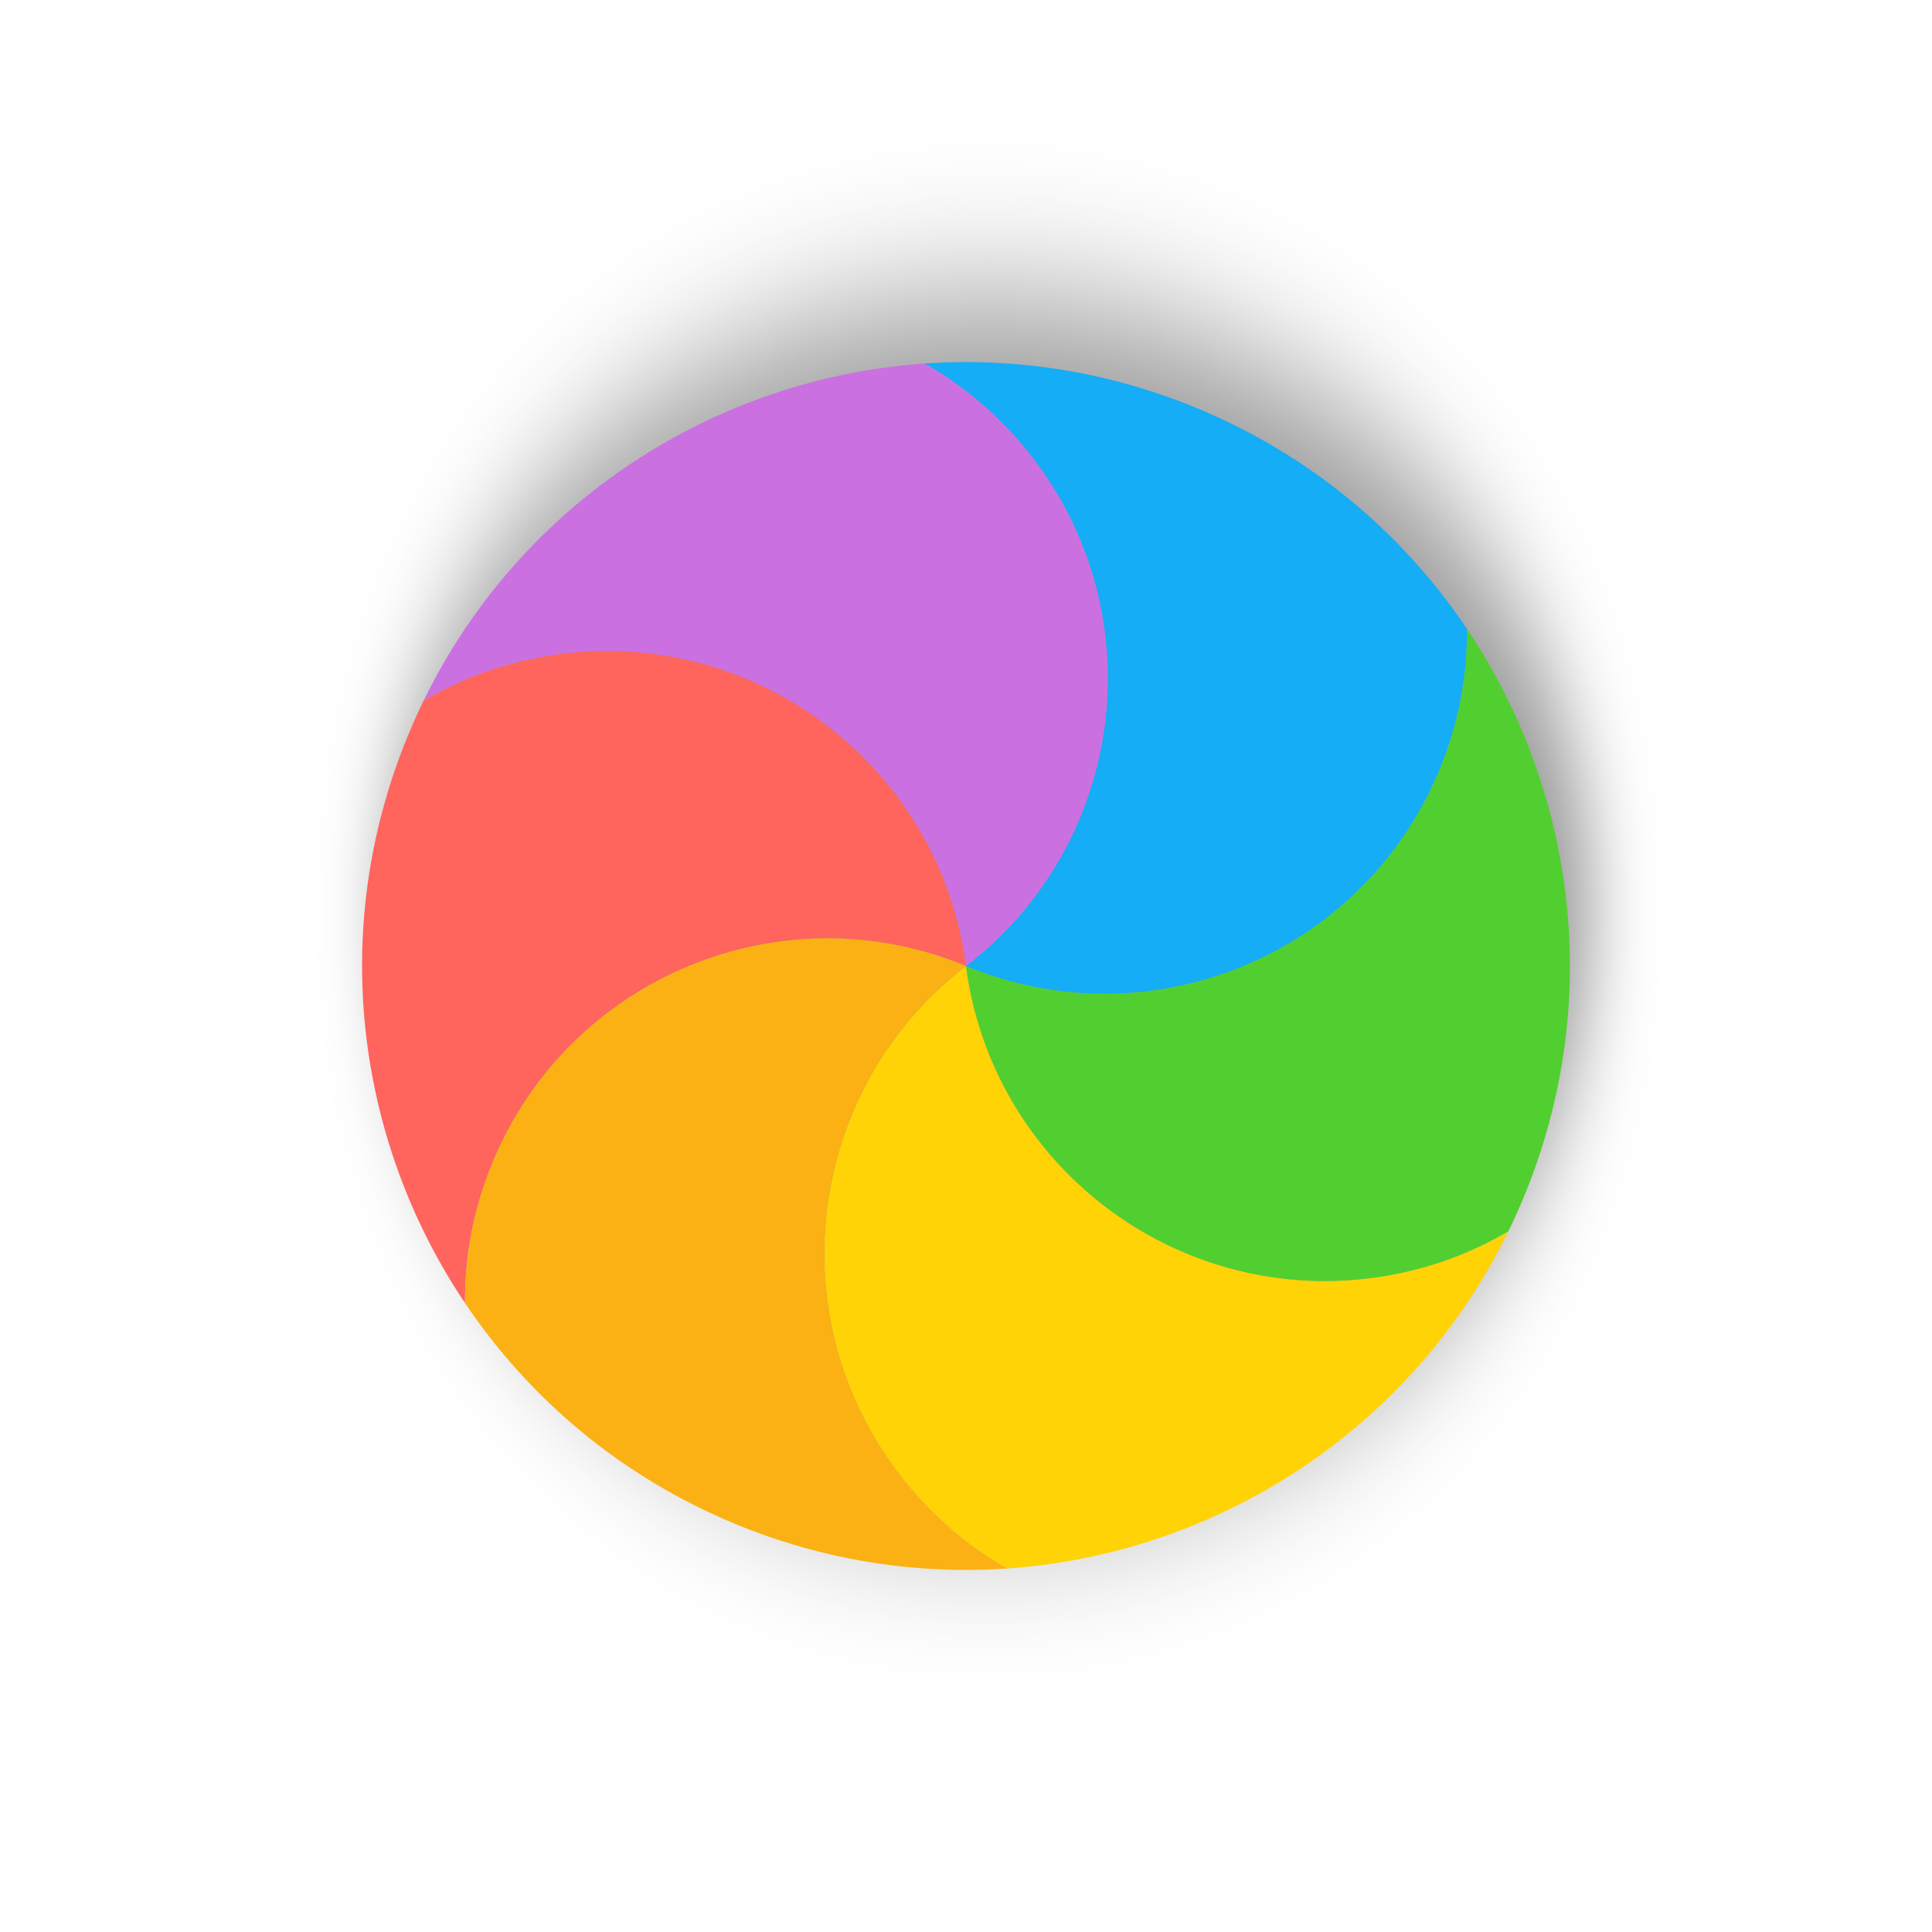
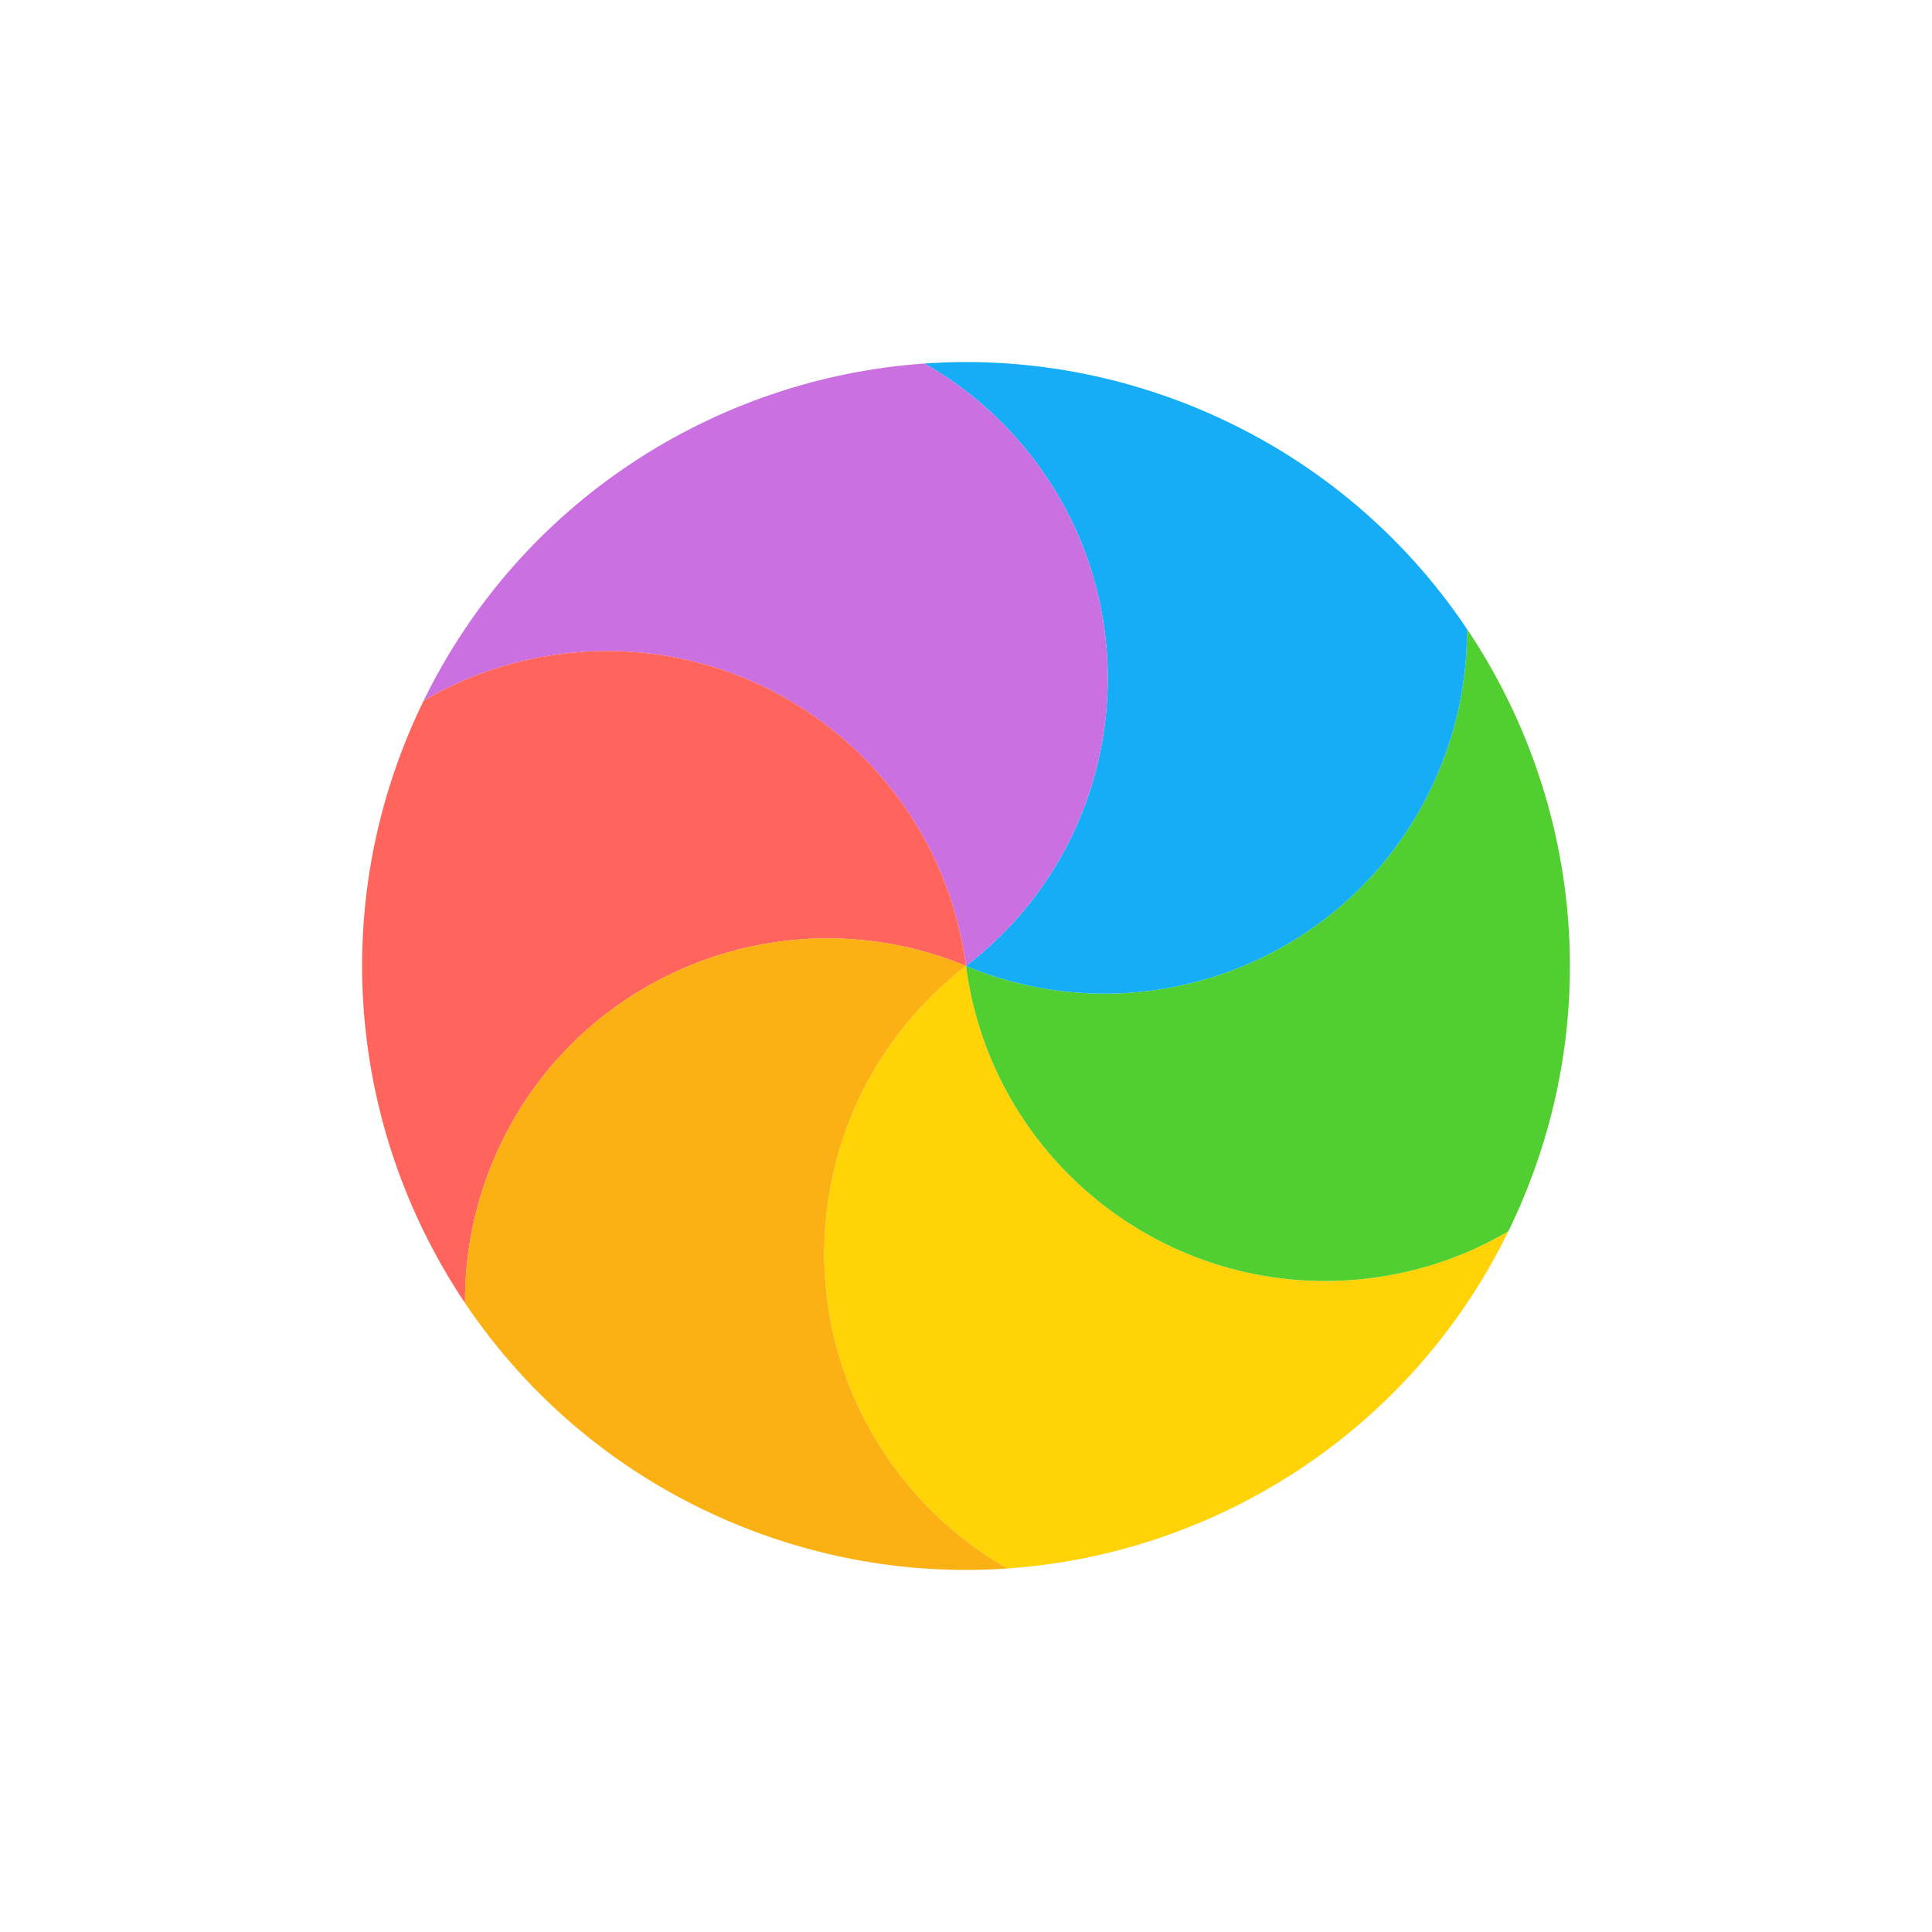
<svg xmlns="http://www.w3.org/2000/svg" width="32" height="32" viewBox="0 0 32 32" fill="none">
-   <g transform="rotate(202.5, 16, 16)">
-     <g filter="url(#filter0_d_1_311)">
-       <path d="M11.546 7.044C12.319 7.14 13.086 7.39 13.804 7.804C16.674 9.461 17.657 13.13 16 16C14.343 13.13 10.674 12.147 7.804 13.804C7.087 14.217 6.489 14.757 6.019 15.377C6.244 11.721 8.434 8.595 11.546 7.044Z" fill="url(#paint0_linear_1_311)" />
-       <path d="M6.019 15.377C6.489 14.757 7.087 14.217 7.804 13.804C10.674 12.147 14.343 13.13 16 16C12.686 16 10 18.686 10 22C10 22.828 10.168 23.616 10.471 24.334C7.776 22.542 6 19.478 6 16C6 15.791 6.006 15.583 6.019 15.377Z" fill="url(#paint1_linear_1_311)" />
-       <path d="M10.471 24.334C10.168 23.616 10 22.828 10 22C10 18.686 12.686 16 16 16C14.343 18.87 15.326 22.539 18.196 24.196C18.914 24.61 19.681 24.86 20.454 24.956C19.113 25.624 17.601 26 16 26C13.956 26 12.055 25.387 10.471 24.334Z" fill="url(#paint2_linear_1_311)" />
-       <path d="M20.454 24.956C19.681 24.86 18.914 24.61 18.196 24.196C15.326 22.539 14.343 18.87 16 16C17.657 18.87 21.326 19.853 24.196 18.196C24.913 17.782 25.511 17.244 25.981 16.623C25.756 20.279 23.567 23.405 20.454 24.956Z" fill="url(#paint3_linear_1_311)" />
-       <path d="M25.981 16.623C25.511 17.244 24.913 17.782 24.196 18.196C21.326 19.853 17.657 18.87 16 16C19.314 16 22 13.314 22 10C22 9.172 21.832 8.384 21.529 7.666C24.224 9.458 26 12.521 26 16C26 16.209 25.994 16.417 25.981 16.623Z" fill="url(#paint4_linear_1_311)" />
-       <path d="M21.529 7.666C21.832 8.384 22 9.172 22 10C22 13.314 19.314 16 16 16C17.657 13.13 16.674 9.461 13.804 7.804C13.086 7.39 12.319 7.14 11.546 7.044C12.887 6.376 14.399 6 16 6C18.044 6 19.945 6.613 21.529 7.666Z" fill="url(#paint5_linear_1_311)" />
-     </g>
-     <defs>
-       <filter id="filter0_d_1_311" x="4" y="5" width="24" height="24" filterUnits="userSpaceOnUse" color-interpolation-filters="sRGB">
-         <feFlood flood-opacity="0" result="BackgroundImageFix" />
-         <feColorMatrix in="SourceAlpha" type="matrix" values="0 0 0 0 0 0 0 0 0 0 0 0 0 0 0 0 0 0 127 0" result="hardAlpha" />
-         <feOffset dy="1" />
-         <feGaussianBlur stdDeviation="1" />
-         <feColorMatrix type="matrix" values="0 0 0 0 0 0 0 0 0 0 0 0 0 0 0 0 0 0 0.405 0" />
-         <feBlend mode="normal" in2="BackgroundImageFix" result="effect1_dropShadow_1_311" />
-         <feBlend mode="normal" in="SourceGraphic" in2="effect1_dropShadow_1_311" result="shape" />
-       </filter>
-       <linearGradient id="paint0_linear_1_311" x1="545.308" y1="7.044" x2="545.308" y2="902.599" gradientUnits="userSpaceOnUse">
-         <stop stop-color="#FFD305" style="stop-color:#FFD305;stop-color:color(display-p3 1 0.828 0.02);stop-opacity:1;" />
-         <stop offset="1" stop-color="#FDCF01" style="stop-color:#FDCF01;stop-color:color(display-p3 0.992 0.812 0.004);stop-opacity:1;" />
-       </linearGradient>
-       <linearGradient id="paint1_linear_1_311" x1="506" y1="12.999" x2="506" y2="1146.46" gradientUnits="userSpaceOnUse">
-         <stop stop-color="#52CF30" style="stop-color:#52CF30;stop-color:color(display-p3 0.322 0.812 0.188);stop-opacity:1;" />
-         <stop offset="1" stop-color="#3BBD1C" style="stop-color:#3BBD1C;stop-color:color(display-p3 0.231 0.741 0.11);stop-opacity:1;" />
-       </linearGradient>
-       <linearGradient id="paint2_linear_1_311" x1="532.723" y1="16" x2="532.723" y2="1016" gradientUnits="userSpaceOnUse">
-         <stop stop-color="#14ADF6" style="stop-color:#14ADF6;stop-color:color(display-p3 0.078 0.678 0.965);stop-opacity:1;" />
-         <stop offset="1" stop-color="#1191F4" style="stop-color:#1191F4;stop-color:color(display-p3 0.067 0.569 0.957);stop-opacity:1;" />
-       </linearGradient>
-       <linearGradient id="paint3_linear_1_311" x1="554.484" y1="16" x2="554.484" y2="911.555" gradientUnits="userSpaceOnUse">
-         <stop stop-color="#CA70E1" style="stop-color:#CA70E1;stop-color:color(display-p3 0.792 0.439 0.882);stop-opacity:1;" />
-         <stop offset="1" stop-color="#B452CB" style="stop-color:#B452CB;stop-color:color(display-p3 0.706 0.322 0.796);stop-opacity:1;" />
-       </linearGradient>
-       <linearGradient id="paint4_linear_1_311" x1="516" y1="7.666" x2="516" y2="1141.12" gradientUnits="userSpaceOnUse">
-         <stop stop-color="#FF645D" style="stop-color:#FF645D;stop-color:color(display-p3 1 0.392 0.365);stop-opacity:1;" />
-         <stop offset="1" stop-color="#FF4332" style="stop-color:#FF4332;stop-color:color(display-p3 1 0.263 0.196);stop-opacity:1;" />
-       </linearGradient>
-       <linearGradient id="paint5_linear_1_311" x1="534.269" y1="6" x2="534.269" y2="1006" gradientUnits="userSpaceOnUse">
-         <stop stop-color="#FBB114" style="stop-color:#FBB114;stop-color:color(display-p3 0.984 0.694 0.078);stop-opacity:1;" />
-         <stop offset="1" stop-color="#FF9508" style="stop-color:#FF9508;stop-color:color(display-p3 1 0.584 0.031);stop-opacity:1;" />
-       </linearGradient>
-     </defs>
-   </g>
+   <path d="M16.688 25.979C16.01 25.594 15.397 25.07 14.893 24.413C12.875 21.784 13.371 18.017 16 16C16.433 19.285 19.447 21.598 22.732 21.166C23.552 21.058 24.311 20.789 24.983 20.395C23.376 23.687 20.157 25.737 16.688 25.979Z" fill="url(#paint0_linear_2063_183)" />
+   <path d="M24.983 20.395C24.311 20.789 23.552 21.058 22.732 21.166C19.447 21.598 16.433 19.285 16 16C19.061 17.268 22.571 15.814 23.839 12.753C24.156 11.988 24.303 11.195 24.298 10.417C26.102 13.103 26.57 16.613 25.239 19.827C25.159 20.02 25.073 20.209 24.983 20.395Z" fill="url(#paint1_linear_2063_183)" />
+   <path d="M24.297 10.417C24.303 11.195 24.156 11.988 23.839 12.753C22.571 15.814 19.061 17.268 16 16C18.629 13.983 19.125 10.216 17.108 7.587C16.603 6.93 15.99 6.406 15.312 6.021C16.807 5.917 18.348 6.149 19.827 6.761C21.716 7.544 23.237 8.838 24.297 10.417Z" fill="url(#paint2_linear_2063_183)" />
+   <path d="M15.312 6.021C15.99 6.406 16.603 6.93 17.108 7.587C19.125 10.216 18.629 13.983 16 16C15.568 12.715 12.553 10.402 9.268 10.835C8.448 10.943 7.689 11.211 7.017 11.605C8.624 8.313 11.843 6.263 15.312 6.021Z" fill="url(#paint3_linear_2063_183)" />
+   <path d="M7.017 11.605C7.689 11.211 8.448 10.943 9.268 10.835C12.554 10.402 15.568 12.715 16 16C12.939 14.732 9.429 16.186 8.161 19.247C7.844 20.012 7.697 20.805 7.703 21.583C5.899 18.897 5.43 15.387 6.761 12.173C6.841 11.98 6.927 11.79 7.017 11.605Z" fill="url(#paint4_linear_2063_183)" />
+   <path d="M7.702 21.583C7.697 20.805 7.844 20.012 8.161 19.247C9.429 16.186 12.939 14.732 16 16C13.371 18.017 12.875 21.784 14.893 24.413C15.397 25.07 16.01 25.594 16.688 25.979C15.193 26.083 13.652 25.851 12.173 25.239C10.284 24.456 8.763 23.162 7.702 21.583Z" fill="url(#paint5_linear_2063_183)" />
+   <defs>
+     <linearGradient id="paint0_linear_2063_183" x1="-476.444" y1="-178.283" x2="-133.73" y2="-1005.67" gradientUnits="userSpaceOnUse">
+       <stop stop-color="#FFD305" style="stop-color:#FFD305;stop-color:color(display-p3 1 0.828 0.02);stop-opacity:1;" />
+       <stop offset="1" stop-color="#FDCF01" style="stop-color:#FDCF01;stop-color:color(display-p3 0.992 0.812 0.004);stop-opacity:1;" />
+     </linearGradient>
+     <linearGradient id="paint1_linear_2063_183" x1="-437.849" y1="-168.742" x2="-4.094" y2="-1215.92" gradientUnits="userSpaceOnUse">
+       <stop stop-color="#52CF30" style="stop-color:#52CF30;stop-color:color(display-p3 0.322 0.812 0.188);stop-opacity:1;" />
+       <stop offset="1" stop-color="#3BBD1C" style="stop-color:#3BBD1C;stop-color:color(display-p3 0.231 0.741 0.11);stop-opacity:1;" />
+     </linearGradient>
+     <linearGradient id="paint2_linear_2063_183" x1="-461.39" y1="-181.741" x2="-78.707" y2="-1105.62" gradientUnits="userSpaceOnUse">
+       <stop stop-color="#14ADF6" style="stop-color:#14ADF6;stop-color:color(display-p3 0.078 0.678 0.965);stop-opacity:1;" />
+       <stop offset="1" stop-color="#1191F4" style="stop-color:#1191F4;stop-color:color(display-p3 0.067 0.569 0.957);stop-opacity:1;" />
+     </linearGradient>
+     <linearGradient id="paint3_linear_2063_183" x1="-481.494" y1="-190.069" x2="-138.78" y2="-1017.45" gradientUnits="userSpaceOnUse">
+       <stop stop-color="#CA70E1" style="stop-color:#CA70E1;stop-color:color(display-p3 0.792 0.439 0.882);stop-opacity:1;" />
+       <stop offset="1" stop-color="#B452CB" style="stop-color:#B452CB;stop-color:color(display-p3 0.706 0.322 0.796);stop-opacity:1;" />
+     </linearGradient>
+     <linearGradient id="paint4_linear_2063_183" x1="-449.129" y1="-167.642" x2="-15.373" y2="-1214.82" gradientUnits="userSpaceOnUse">
+       <stop stop-color="#FF645D" style="stop-color:#FF645D;stop-color:color(display-p3 1 0.392 0.365);stop-opacity:1;" />
+       <stop offset="1" stop-color="#FF4332" style="stop-color:#FF4332;stop-color:color(display-p3 1 0.263 0.196);stop-opacity:1;" />
+     </linearGradient>
+     <linearGradient id="paint5_linear_2063_183" x1="-466.645" y1="-173.094" x2="-83.961" y2="-1096.97" gradientUnits="userSpaceOnUse">
+       <stop stop-color="#FBB114" style="stop-color:#FBB114;stop-color:color(display-p3 0.984 0.694 0.078);stop-opacity:1;" />
+       <stop offset="1" stop-color="#FF9508" style="stop-color:#FF9508;stop-color:color(display-p3 1 0.584 0.031);stop-opacity:1;" />
+     </linearGradient>
+   </defs>
</svg>
